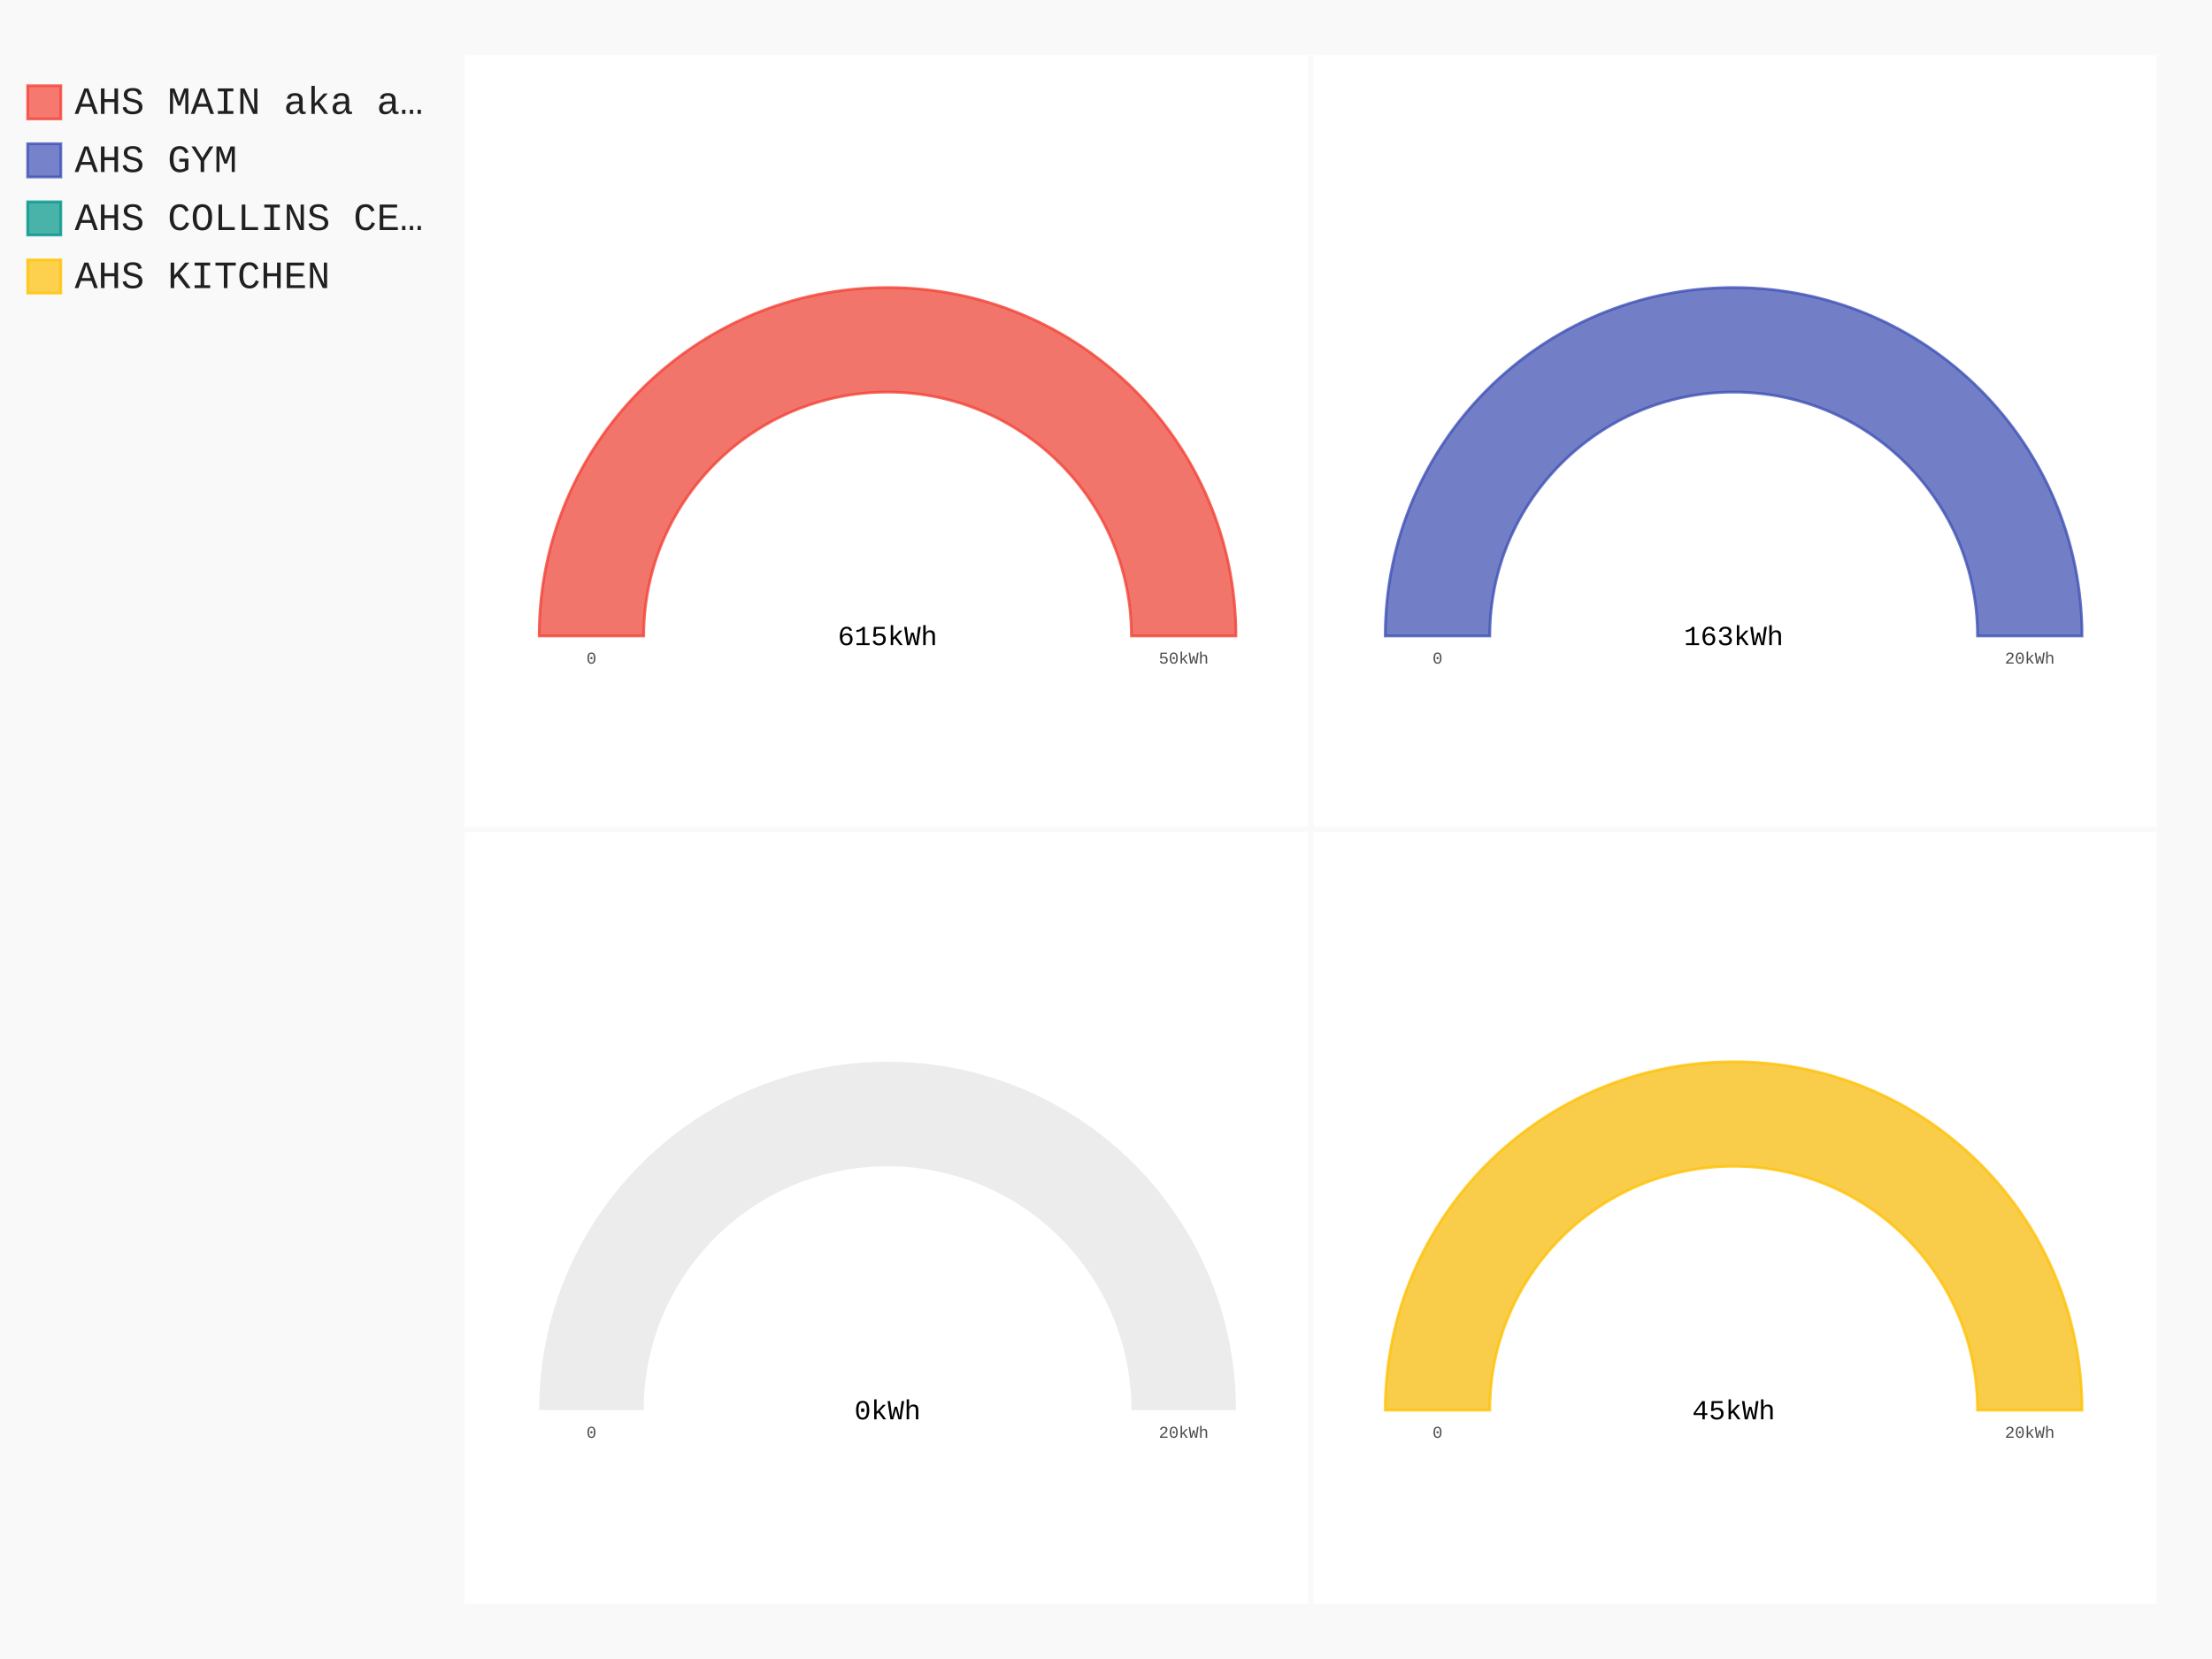
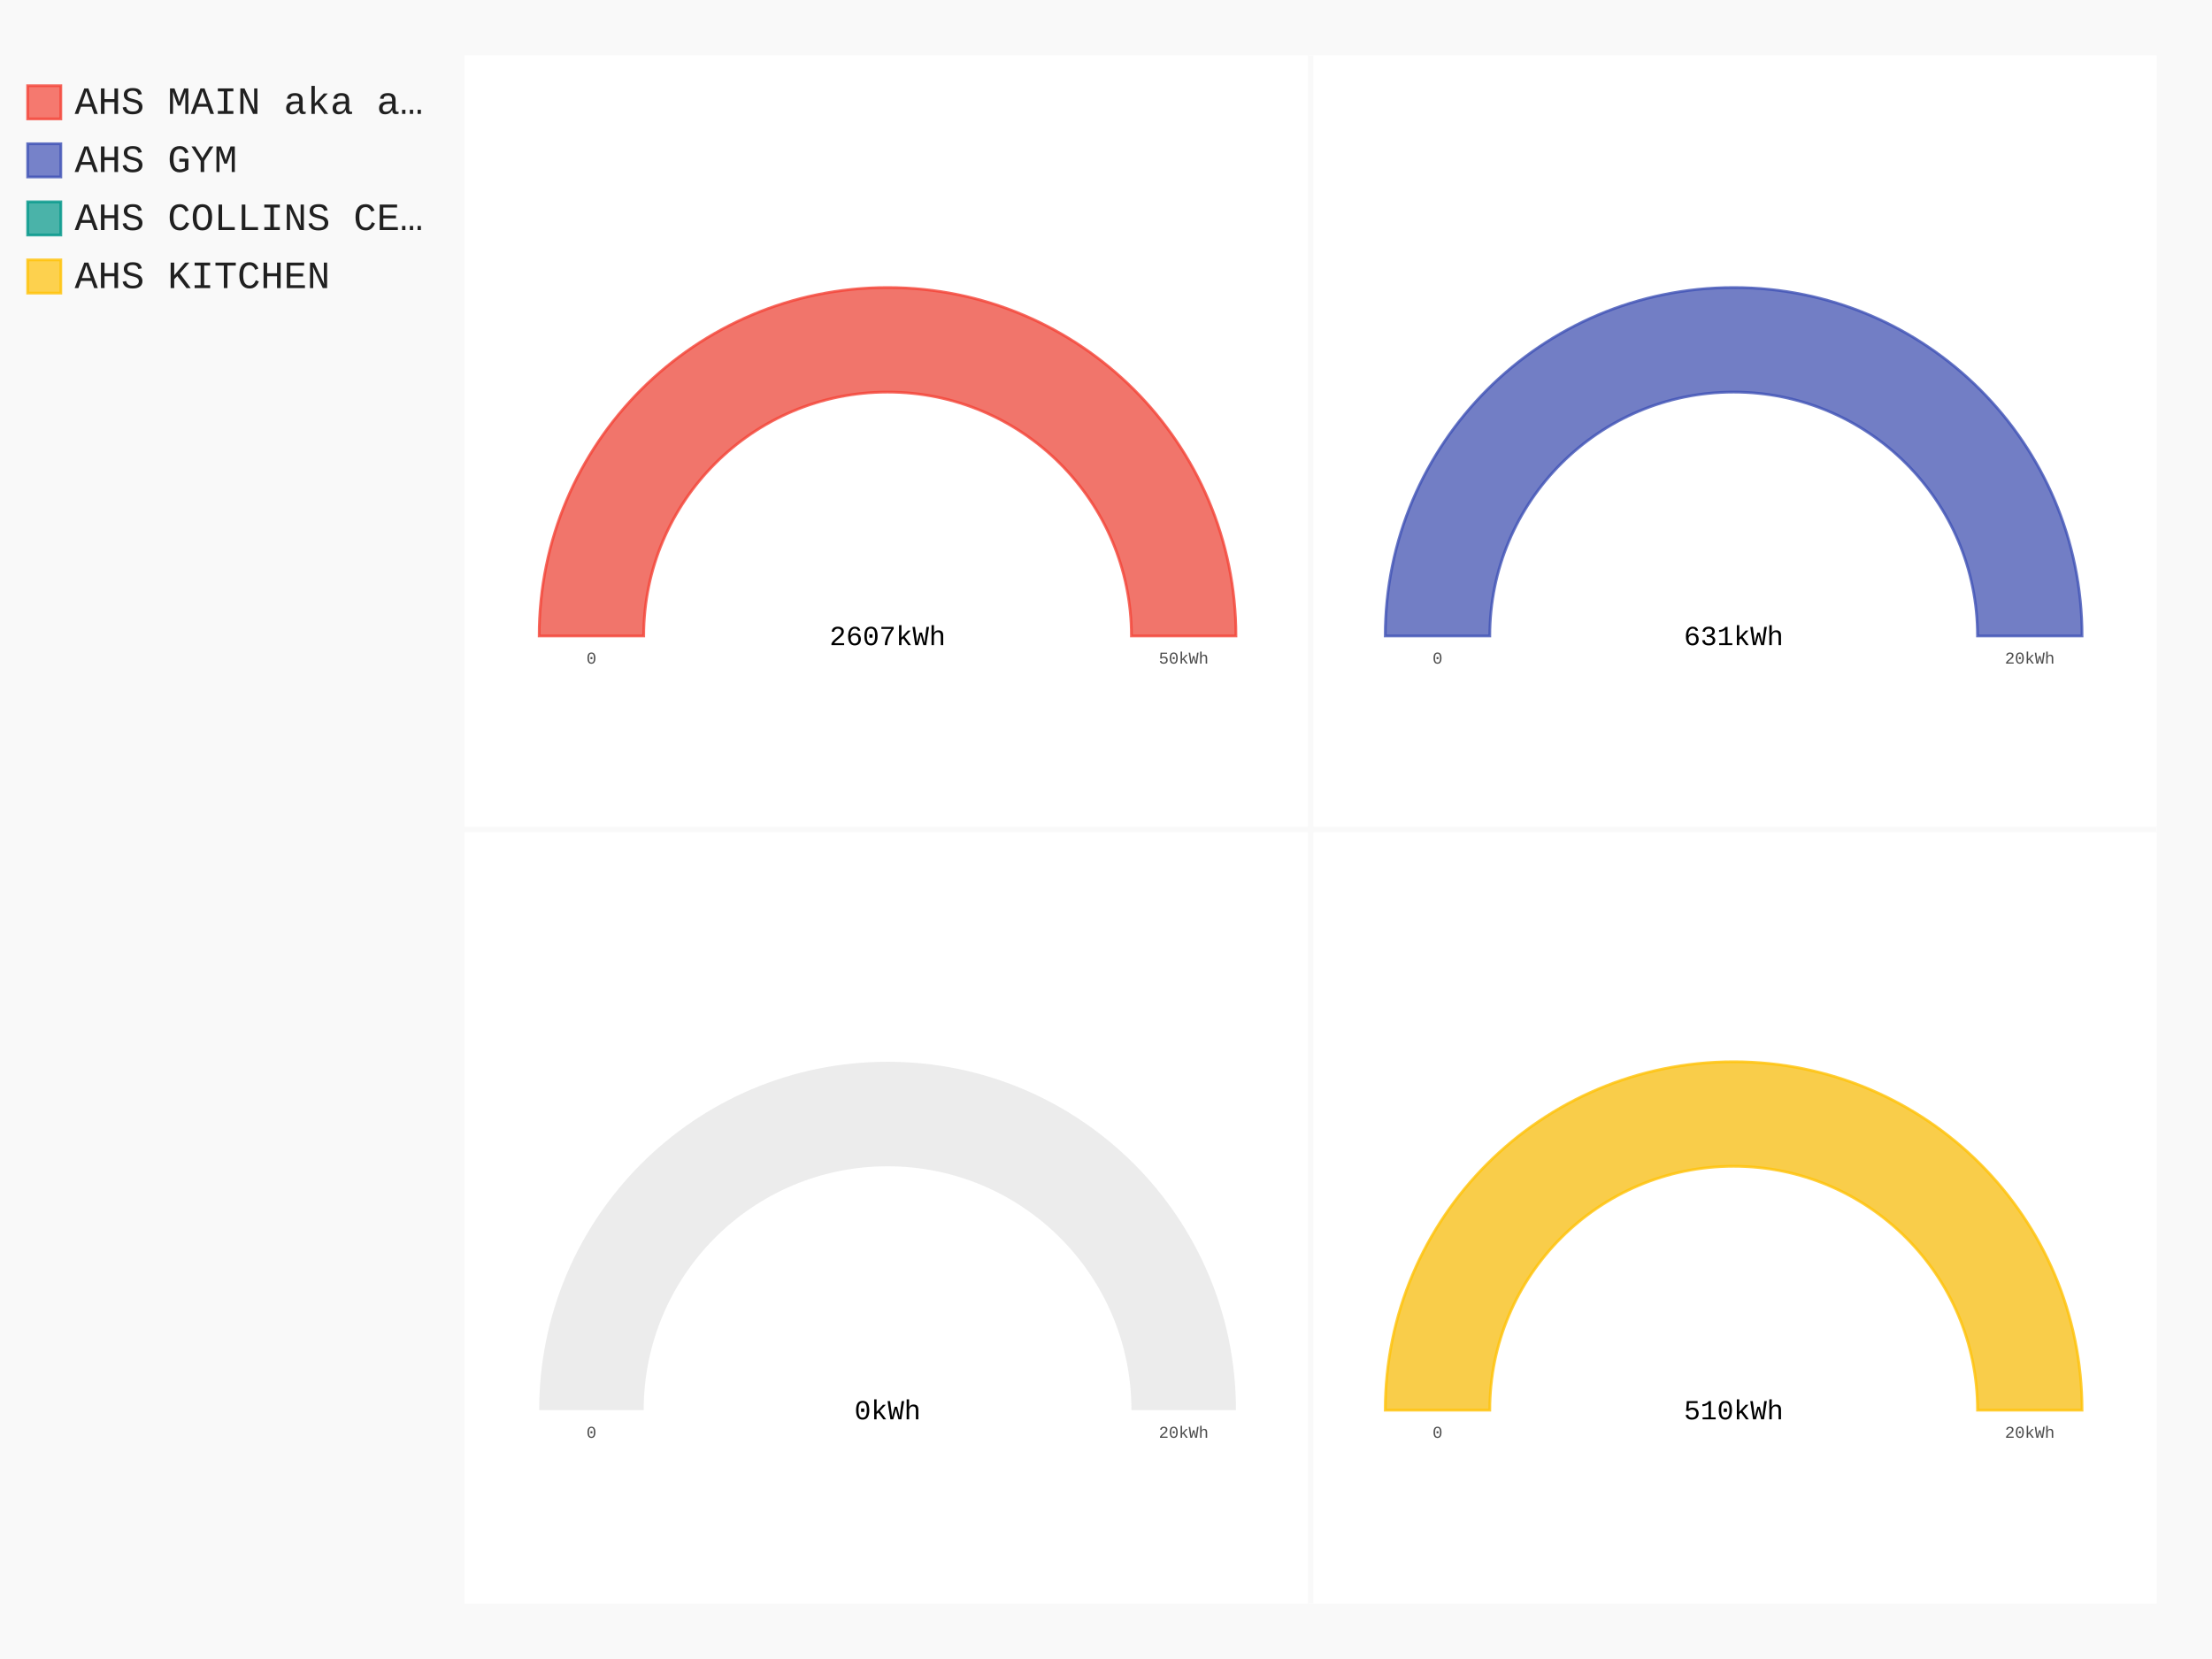
- <svg xmlns="http://www.w3.org/2000/svg" class="pygal-chart" id="chart-88db37f5-ccf8-4777-b8e3-d45511321554" viewBox="0 0 800 600">
+ <svg xmlns="http://www.w3.org/2000/svg" class="pygal-chart" id="chart-6cdd671d-aad7-4140-94f2-9439244fdd76" viewBox="0 0 800 600">
  <defs>
-     <style type="text/css">#chart-88db37f5-ccf8-4777-b8e3-d45511321554{-webkit-user-select:none;-webkit-font-smoothing:antialiased;font-family:Consolas,"Liberation Mono",Menlo,Courier,monospace}#chart-88db37f5-ccf8-4777-b8e3-d45511321554 .title{font-family:Consolas,"Liberation Mono",Menlo,Courier,monospace;font-size:16px}#chart-88db37f5-ccf8-4777-b8e3-d45511321554 .legends .legend text{font-family:Consolas,"Liberation Mono",Menlo,Courier,monospace;font-size:14px}#chart-88db37f5-ccf8-4777-b8e3-d45511321554 .axis text{font-family:Consolas,"Liberation Mono",Menlo,Courier,monospace;font-size:10px}#chart-88db37f5-ccf8-4777-b8e3-d45511321554 .axis text.major{font-family:Consolas,"Liberation Mono",Menlo,Courier,monospace;font-size:10px}#chart-88db37f5-ccf8-4777-b8e3-d45511321554 .text-overlay text.value{font-family:Consolas,"Liberation Mono",Menlo,Courier,monospace;font-size:10px}#chart-88db37f5-ccf8-4777-b8e3-d45511321554 .text-overlay text.label{font-family:Consolas,"Liberation Mono",Menlo,Courier,monospace;font-size:10px}#chart-88db37f5-ccf8-4777-b8e3-d45511321554 .tooltip{font-family:Consolas,"Liberation Mono",Menlo,Courier,monospace;font-size:14px}#chart-88db37f5-ccf8-4777-b8e3-d45511321554 text.no_data{font-family:Consolas,"Liberation Mono",Menlo,Courier,monospace;font-size:64px}
- #chart-88db37f5-ccf8-4777-b8e3-d45511321554{background-color:rgba(249,249,249,1)}#chart-88db37f5-ccf8-4777-b8e3-d45511321554 path,#chart-88db37f5-ccf8-4777-b8e3-d45511321554 line,#chart-88db37f5-ccf8-4777-b8e3-d45511321554 rect,#chart-88db37f5-ccf8-4777-b8e3-d45511321554 circle{-webkit-transition:150ms;-moz-transition:150ms;transition:150ms}#chart-88db37f5-ccf8-4777-b8e3-d45511321554 .graph &gt; .background{fill:rgba(249,249,249,1)}#chart-88db37f5-ccf8-4777-b8e3-d45511321554 .plot &gt; .background{fill:rgba(255,255,255,1)}#chart-88db37f5-ccf8-4777-b8e3-d45511321554 .graph{fill:rgba(0,0,0,.87)}#chart-88db37f5-ccf8-4777-b8e3-d45511321554 text.no_data{fill:rgba(0,0,0,1)}#chart-88db37f5-ccf8-4777-b8e3-d45511321554 .title{fill:rgba(0,0,0,1)}#chart-88db37f5-ccf8-4777-b8e3-d45511321554 .legends .legend text{fill:rgba(0,0,0,.87)}#chart-88db37f5-ccf8-4777-b8e3-d45511321554 .legends .legend:hover text{fill:rgba(0,0,0,1)}#chart-88db37f5-ccf8-4777-b8e3-d45511321554 .axis .line{stroke:rgba(0,0,0,1)}#chart-88db37f5-ccf8-4777-b8e3-d45511321554 .axis .guide.line{stroke:rgba(0,0,0,.54)}#chart-88db37f5-ccf8-4777-b8e3-d45511321554 .axis .major.line{stroke:rgba(0,0,0,.87)}#chart-88db37f5-ccf8-4777-b8e3-d45511321554 .axis text.major{fill:rgba(0,0,0,1)}#chart-88db37f5-ccf8-4777-b8e3-d45511321554 .axis.y .guides:hover .guide.line,#chart-88db37f5-ccf8-4777-b8e3-d45511321554 .line-graph .axis.x .guides:hover .guide.line,#chart-88db37f5-ccf8-4777-b8e3-d45511321554 .stackedline-graph .axis.x .guides:hover .guide.line,#chart-88db37f5-ccf8-4777-b8e3-d45511321554 .xy-graph .axis.x .guides:hover .guide.line{stroke:rgba(0,0,0,1)}#chart-88db37f5-ccf8-4777-b8e3-d45511321554 .axis .guides:hover text{fill:rgba(0,0,0,1)}#chart-88db37f5-ccf8-4777-b8e3-d45511321554 .reactive{fill-opacity:.7;stroke-opacity:.8}#chart-88db37f5-ccf8-4777-b8e3-d45511321554 .ci{stroke:rgba(0,0,0,.87)}#chart-88db37f5-ccf8-4777-b8e3-d45511321554 .reactive.active,#chart-88db37f5-ccf8-4777-b8e3-d45511321554 .active .reactive{fill-opacity:.8;stroke-opacity:.9;stroke-width:4}#chart-88db37f5-ccf8-4777-b8e3-d45511321554 .ci .reactive.active{stroke-width:1.5}#chart-88db37f5-ccf8-4777-b8e3-d45511321554 .series text{fill:rgba(0,0,0,1)}#chart-88db37f5-ccf8-4777-b8e3-d45511321554 .tooltip rect{fill:rgba(255,255,255,1);stroke:rgba(0,0,0,1);-webkit-transition:opacity 150ms;-moz-transition:opacity 150ms;transition:opacity 150ms}#chart-88db37f5-ccf8-4777-b8e3-d45511321554 .tooltip .label{fill:rgba(0,0,0,.87)}#chart-88db37f5-ccf8-4777-b8e3-d45511321554 .tooltip .label{fill:rgba(0,0,0,.87)}#chart-88db37f5-ccf8-4777-b8e3-d45511321554 .tooltip .legend{font-size:.8em;fill:rgba(0,0,0,.54)}#chart-88db37f5-ccf8-4777-b8e3-d45511321554 .tooltip .x_label{font-size:.6em;fill:rgba(0,0,0,1)}#chart-88db37f5-ccf8-4777-b8e3-d45511321554 .tooltip .xlink{font-size:.5em;text-decoration:underline}#chart-88db37f5-ccf8-4777-b8e3-d45511321554 .tooltip .value{font-size:1.5em}#chart-88db37f5-ccf8-4777-b8e3-d45511321554 .bound{font-size:.5em}#chart-88db37f5-ccf8-4777-b8e3-d45511321554 .max-value{font-size:.75em;fill:rgba(0,0,0,.54)}#chart-88db37f5-ccf8-4777-b8e3-d45511321554 .map-element{fill:rgba(255,255,255,1);stroke:rgba(0,0,0,.54) !important}#chart-88db37f5-ccf8-4777-b8e3-d45511321554 .map-element .reactive{fill-opacity:inherit;stroke-opacity:inherit}#chart-88db37f5-ccf8-4777-b8e3-d45511321554 .color-0,#chart-88db37f5-ccf8-4777-b8e3-d45511321554 .color-0 a:visited{stroke:#F44336;fill:#F44336}#chart-88db37f5-ccf8-4777-b8e3-d45511321554 .color-1,#chart-88db37f5-ccf8-4777-b8e3-d45511321554 .color-1 a:visited{stroke:#3F51B5;fill:#3F51B5}#chart-88db37f5-ccf8-4777-b8e3-d45511321554 .color-2,#chart-88db37f5-ccf8-4777-b8e3-d45511321554 .color-2 a:visited{stroke:#009688;fill:#009688}#chart-88db37f5-ccf8-4777-b8e3-d45511321554 .color-3,#chart-88db37f5-ccf8-4777-b8e3-d45511321554 .color-3 a:visited{stroke:#FFC107;fill:#FFC107}#chart-88db37f5-ccf8-4777-b8e3-d45511321554 .text-overlay .color-0 text{fill:black}#chart-88db37f5-ccf8-4777-b8e3-d45511321554 .text-overlay .color-1 text{fill:black}#chart-88db37f5-ccf8-4777-b8e3-d45511321554 .text-overlay .color-2 text{fill:black}#chart-88db37f5-ccf8-4777-b8e3-d45511321554 .text-overlay .color-3 text{fill:black}
- #chart-88db37f5-ccf8-4777-b8e3-d45511321554 text.no_data{text-anchor:middle}#chart-88db37f5-ccf8-4777-b8e3-d45511321554 .guide.line{fill:none}#chart-88db37f5-ccf8-4777-b8e3-d45511321554 .centered{text-anchor:middle}#chart-88db37f5-ccf8-4777-b8e3-d45511321554 .title{text-anchor:middle}#chart-88db37f5-ccf8-4777-b8e3-d45511321554 .legends .legend text{fill-opacity:1}#chart-88db37f5-ccf8-4777-b8e3-d45511321554 .axis.x text{text-anchor:middle}#chart-88db37f5-ccf8-4777-b8e3-d45511321554 .axis.x:not(.web) text[transform]{text-anchor:start}#chart-88db37f5-ccf8-4777-b8e3-d45511321554 .axis.x:not(.web) text[transform].backwards{text-anchor:end}#chart-88db37f5-ccf8-4777-b8e3-d45511321554 .axis.y text{text-anchor:end}#chart-88db37f5-ccf8-4777-b8e3-d45511321554 .axis.y text[transform].backwards{text-anchor:start}#chart-88db37f5-ccf8-4777-b8e3-d45511321554 .axis.y2 text{text-anchor:start}#chart-88db37f5-ccf8-4777-b8e3-d45511321554 .axis.y2 text[transform].backwards{text-anchor:end}#chart-88db37f5-ccf8-4777-b8e3-d45511321554 .axis .guide.line{stroke-dasharray:4,4}#chart-88db37f5-ccf8-4777-b8e3-d45511321554 .axis .major.guide.line{stroke-dasharray:6,6}#chart-88db37f5-ccf8-4777-b8e3-d45511321554 .horizontal .axis.y .guide.line,#chart-88db37f5-ccf8-4777-b8e3-d45511321554 .horizontal .axis.y2 .guide.line,#chart-88db37f5-ccf8-4777-b8e3-d45511321554 .vertical .axis.x .guide.line{opacity:0}#chart-88db37f5-ccf8-4777-b8e3-d45511321554 .horizontal .axis.always_show .guide.line,#chart-88db37f5-ccf8-4777-b8e3-d45511321554 .vertical .axis.always_show .guide.line{opacity:1 !important}#chart-88db37f5-ccf8-4777-b8e3-d45511321554 .axis.y .guides:hover .guide.line,#chart-88db37f5-ccf8-4777-b8e3-d45511321554 .axis.y2 .guides:hover .guide.line,#chart-88db37f5-ccf8-4777-b8e3-d45511321554 .axis.x .guides:hover .guide.line{opacity:1}#chart-88db37f5-ccf8-4777-b8e3-d45511321554 .axis .guides:hover text{opacity:1}#chart-88db37f5-ccf8-4777-b8e3-d45511321554 .nofill{fill:none}#chart-88db37f5-ccf8-4777-b8e3-d45511321554 .subtle-fill{fill-opacity:.2}#chart-88db37f5-ccf8-4777-b8e3-d45511321554 .dot{stroke-width:1px;fill-opacity:1}#chart-88db37f5-ccf8-4777-b8e3-d45511321554 .dot.active{stroke-width:5px}#chart-88db37f5-ccf8-4777-b8e3-d45511321554 .dot.negative{fill:transparent}#chart-88db37f5-ccf8-4777-b8e3-d45511321554 text,#chart-88db37f5-ccf8-4777-b8e3-d45511321554 tspan{stroke:none !important}#chart-88db37f5-ccf8-4777-b8e3-d45511321554 .series text.active{opacity:1}#chart-88db37f5-ccf8-4777-b8e3-d45511321554 .tooltip rect{fill-opacity:.95;stroke-width:.5}#chart-88db37f5-ccf8-4777-b8e3-d45511321554 .tooltip text{fill-opacity:1}#chart-88db37f5-ccf8-4777-b8e3-d45511321554 .showable{visibility:hidden}#chart-88db37f5-ccf8-4777-b8e3-d45511321554 .showable.shown{visibility:visible}#chart-88db37f5-ccf8-4777-b8e3-d45511321554 .gauge-background{fill:rgba(229,229,229,1);stroke:none}#chart-88db37f5-ccf8-4777-b8e3-d45511321554 .bg-lines{stroke:rgba(249,249,249,1);stroke-width:2px}</style>
+     <style type="text/css">#chart-6cdd671d-aad7-4140-94f2-9439244fdd76{-webkit-user-select:none;-webkit-font-smoothing:antialiased;font-family:Consolas,"Liberation Mono",Menlo,Courier,monospace}#chart-6cdd671d-aad7-4140-94f2-9439244fdd76 .title{font-family:Consolas,"Liberation Mono",Menlo,Courier,monospace;font-size:16px}#chart-6cdd671d-aad7-4140-94f2-9439244fdd76 .legends .legend text{font-family:Consolas,"Liberation Mono",Menlo,Courier,monospace;font-size:14px}#chart-6cdd671d-aad7-4140-94f2-9439244fdd76 .axis text{font-family:Consolas,"Liberation Mono",Menlo,Courier,monospace;font-size:10px}#chart-6cdd671d-aad7-4140-94f2-9439244fdd76 .axis text.major{font-family:Consolas,"Liberation Mono",Menlo,Courier,monospace;font-size:10px}#chart-6cdd671d-aad7-4140-94f2-9439244fdd76 .text-overlay text.value{font-family:Consolas,"Liberation Mono",Menlo,Courier,monospace;font-size:10px}#chart-6cdd671d-aad7-4140-94f2-9439244fdd76 .text-overlay text.label{font-family:Consolas,"Liberation Mono",Menlo,Courier,monospace;font-size:10px}#chart-6cdd671d-aad7-4140-94f2-9439244fdd76 .tooltip{font-family:Consolas,"Liberation Mono",Menlo,Courier,monospace;font-size:14px}#chart-6cdd671d-aad7-4140-94f2-9439244fdd76 text.no_data{font-family:Consolas,"Liberation Mono",Menlo,Courier,monospace;font-size:64px}
+ #chart-6cdd671d-aad7-4140-94f2-9439244fdd76{background-color:rgba(249,249,249,1)}#chart-6cdd671d-aad7-4140-94f2-9439244fdd76 path,#chart-6cdd671d-aad7-4140-94f2-9439244fdd76 line,#chart-6cdd671d-aad7-4140-94f2-9439244fdd76 rect,#chart-6cdd671d-aad7-4140-94f2-9439244fdd76 circle{-webkit-transition:150ms;-moz-transition:150ms;transition:150ms}#chart-6cdd671d-aad7-4140-94f2-9439244fdd76 .graph &gt; .background{fill:rgba(249,249,249,1)}#chart-6cdd671d-aad7-4140-94f2-9439244fdd76 .plot &gt; .background{fill:rgba(255,255,255,1)}#chart-6cdd671d-aad7-4140-94f2-9439244fdd76 .graph{fill:rgba(0,0,0,.87)}#chart-6cdd671d-aad7-4140-94f2-9439244fdd76 text.no_data{fill:rgba(0,0,0,1)}#chart-6cdd671d-aad7-4140-94f2-9439244fdd76 .title{fill:rgba(0,0,0,1)}#chart-6cdd671d-aad7-4140-94f2-9439244fdd76 .legends .legend text{fill:rgba(0,0,0,.87)}#chart-6cdd671d-aad7-4140-94f2-9439244fdd76 .legends .legend:hover text{fill:rgba(0,0,0,1)}#chart-6cdd671d-aad7-4140-94f2-9439244fdd76 .axis .line{stroke:rgba(0,0,0,1)}#chart-6cdd671d-aad7-4140-94f2-9439244fdd76 .axis .guide.line{stroke:rgba(0,0,0,.54)}#chart-6cdd671d-aad7-4140-94f2-9439244fdd76 .axis .major.line{stroke:rgba(0,0,0,.87)}#chart-6cdd671d-aad7-4140-94f2-9439244fdd76 .axis text.major{fill:rgba(0,0,0,1)}#chart-6cdd671d-aad7-4140-94f2-9439244fdd76 .axis.y .guides:hover .guide.line,#chart-6cdd671d-aad7-4140-94f2-9439244fdd76 .line-graph .axis.x .guides:hover .guide.line,#chart-6cdd671d-aad7-4140-94f2-9439244fdd76 .stackedline-graph .axis.x .guides:hover .guide.line,#chart-6cdd671d-aad7-4140-94f2-9439244fdd76 .xy-graph .axis.x .guides:hover .guide.line{stroke:rgba(0,0,0,1)}#chart-6cdd671d-aad7-4140-94f2-9439244fdd76 .axis .guides:hover text{fill:rgba(0,0,0,1)}#chart-6cdd671d-aad7-4140-94f2-9439244fdd76 .reactive{fill-opacity:.7;stroke-opacity:.8}#chart-6cdd671d-aad7-4140-94f2-9439244fdd76 .ci{stroke:rgba(0,0,0,.87)}#chart-6cdd671d-aad7-4140-94f2-9439244fdd76 .reactive.active,#chart-6cdd671d-aad7-4140-94f2-9439244fdd76 .active .reactive{fill-opacity:.8;stroke-opacity:.9;stroke-width:4}#chart-6cdd671d-aad7-4140-94f2-9439244fdd76 .ci .reactive.active{stroke-width:1.5}#chart-6cdd671d-aad7-4140-94f2-9439244fdd76 .series text{fill:rgba(0,0,0,1)}#chart-6cdd671d-aad7-4140-94f2-9439244fdd76 .tooltip rect{fill:rgba(255,255,255,1);stroke:rgba(0,0,0,1);-webkit-transition:opacity 150ms;-moz-transition:opacity 150ms;transition:opacity 150ms}#chart-6cdd671d-aad7-4140-94f2-9439244fdd76 .tooltip .label{fill:rgba(0,0,0,.87)}#chart-6cdd671d-aad7-4140-94f2-9439244fdd76 .tooltip .label{fill:rgba(0,0,0,.87)}#chart-6cdd671d-aad7-4140-94f2-9439244fdd76 .tooltip .legend{font-size:.8em;fill:rgba(0,0,0,.54)}#chart-6cdd671d-aad7-4140-94f2-9439244fdd76 .tooltip .x_label{font-size:.6em;fill:rgba(0,0,0,1)}#chart-6cdd671d-aad7-4140-94f2-9439244fdd76 .tooltip .xlink{font-size:.5em;text-decoration:underline}#chart-6cdd671d-aad7-4140-94f2-9439244fdd76 .tooltip .value{font-size:1.5em}#chart-6cdd671d-aad7-4140-94f2-9439244fdd76 .bound{font-size:.5em}#chart-6cdd671d-aad7-4140-94f2-9439244fdd76 .max-value{font-size:.75em;fill:rgba(0,0,0,.54)}#chart-6cdd671d-aad7-4140-94f2-9439244fdd76 .map-element{fill:rgba(255,255,255,1);stroke:rgba(0,0,0,.54) !important}#chart-6cdd671d-aad7-4140-94f2-9439244fdd76 .map-element .reactive{fill-opacity:inherit;stroke-opacity:inherit}#chart-6cdd671d-aad7-4140-94f2-9439244fdd76 .color-0,#chart-6cdd671d-aad7-4140-94f2-9439244fdd76 .color-0 a:visited{stroke:#F44336;fill:#F44336}#chart-6cdd671d-aad7-4140-94f2-9439244fdd76 .color-1,#chart-6cdd671d-aad7-4140-94f2-9439244fdd76 .color-1 a:visited{stroke:#3F51B5;fill:#3F51B5}#chart-6cdd671d-aad7-4140-94f2-9439244fdd76 .color-2,#chart-6cdd671d-aad7-4140-94f2-9439244fdd76 .color-2 a:visited{stroke:#009688;fill:#009688}#chart-6cdd671d-aad7-4140-94f2-9439244fdd76 .color-3,#chart-6cdd671d-aad7-4140-94f2-9439244fdd76 .color-3 a:visited{stroke:#FFC107;fill:#FFC107}#chart-6cdd671d-aad7-4140-94f2-9439244fdd76 .text-overlay .color-0 text{fill:black}#chart-6cdd671d-aad7-4140-94f2-9439244fdd76 .text-overlay .color-1 text{fill:black}#chart-6cdd671d-aad7-4140-94f2-9439244fdd76 .text-overlay .color-2 text{fill:black}#chart-6cdd671d-aad7-4140-94f2-9439244fdd76 .text-overlay .color-3 text{fill:black}
+ #chart-6cdd671d-aad7-4140-94f2-9439244fdd76 text.no_data{text-anchor:middle}#chart-6cdd671d-aad7-4140-94f2-9439244fdd76 .guide.line{fill:none}#chart-6cdd671d-aad7-4140-94f2-9439244fdd76 .centered{text-anchor:middle}#chart-6cdd671d-aad7-4140-94f2-9439244fdd76 .title{text-anchor:middle}#chart-6cdd671d-aad7-4140-94f2-9439244fdd76 .legends .legend text{fill-opacity:1}#chart-6cdd671d-aad7-4140-94f2-9439244fdd76 .axis.x text{text-anchor:middle}#chart-6cdd671d-aad7-4140-94f2-9439244fdd76 .axis.x:not(.web) text[transform]{text-anchor:start}#chart-6cdd671d-aad7-4140-94f2-9439244fdd76 .axis.x:not(.web) text[transform].backwards{text-anchor:end}#chart-6cdd671d-aad7-4140-94f2-9439244fdd76 .axis.y text{text-anchor:end}#chart-6cdd671d-aad7-4140-94f2-9439244fdd76 .axis.y text[transform].backwards{text-anchor:start}#chart-6cdd671d-aad7-4140-94f2-9439244fdd76 .axis.y2 text{text-anchor:start}#chart-6cdd671d-aad7-4140-94f2-9439244fdd76 .axis.y2 text[transform].backwards{text-anchor:end}#chart-6cdd671d-aad7-4140-94f2-9439244fdd76 .axis .guide.line{stroke-dasharray:4,4}#chart-6cdd671d-aad7-4140-94f2-9439244fdd76 .axis .major.guide.line{stroke-dasharray:6,6}#chart-6cdd671d-aad7-4140-94f2-9439244fdd76 .horizontal .axis.y .guide.line,#chart-6cdd671d-aad7-4140-94f2-9439244fdd76 .horizontal .axis.y2 .guide.line,#chart-6cdd671d-aad7-4140-94f2-9439244fdd76 .vertical .axis.x .guide.line{opacity:0}#chart-6cdd671d-aad7-4140-94f2-9439244fdd76 .horizontal .axis.always_show .guide.line,#chart-6cdd671d-aad7-4140-94f2-9439244fdd76 .vertical .axis.always_show .guide.line{opacity:1 !important}#chart-6cdd671d-aad7-4140-94f2-9439244fdd76 .axis.y .guides:hover .guide.line,#chart-6cdd671d-aad7-4140-94f2-9439244fdd76 .axis.y2 .guides:hover .guide.line,#chart-6cdd671d-aad7-4140-94f2-9439244fdd76 .axis.x .guides:hover .guide.line{opacity:1}#chart-6cdd671d-aad7-4140-94f2-9439244fdd76 .axis .guides:hover text{opacity:1}#chart-6cdd671d-aad7-4140-94f2-9439244fdd76 .nofill{fill:none}#chart-6cdd671d-aad7-4140-94f2-9439244fdd76 .subtle-fill{fill-opacity:.2}#chart-6cdd671d-aad7-4140-94f2-9439244fdd76 .dot{stroke-width:1px;fill-opacity:1}#chart-6cdd671d-aad7-4140-94f2-9439244fdd76 .dot.active{stroke-width:5px}#chart-6cdd671d-aad7-4140-94f2-9439244fdd76 .dot.negative{fill:transparent}#chart-6cdd671d-aad7-4140-94f2-9439244fdd76 text,#chart-6cdd671d-aad7-4140-94f2-9439244fdd76 tspan{stroke:none !important}#chart-6cdd671d-aad7-4140-94f2-9439244fdd76 .series text.active{opacity:1}#chart-6cdd671d-aad7-4140-94f2-9439244fdd76 .tooltip rect{fill-opacity:.95;stroke-width:.5}#chart-6cdd671d-aad7-4140-94f2-9439244fdd76 .tooltip text{fill-opacity:1}#chart-6cdd671d-aad7-4140-94f2-9439244fdd76 .showable{visibility:hidden}#chart-6cdd671d-aad7-4140-94f2-9439244fdd76 .showable.shown{visibility:visible}#chart-6cdd671d-aad7-4140-94f2-9439244fdd76 .gauge-background{fill:rgba(229,229,229,1);stroke:none}#chart-6cdd671d-aad7-4140-94f2-9439244fdd76 .bg-lines{stroke:rgba(249,249,249,1);stroke-width:2px}</style>
  </defs>
  <g class="graph solidgauge-graph vertical">
    <rect class="background" height="600" width="800" x="0" y="0" />
    <g class="plot" transform="translate(168, 20)">
      <rect class="background" height="560" width="612.0" x="0" y="0" />
      <path class="bg-lines" d="M306.0 0 L306.0 560" />
      <path class="bg-lines" d="M0 280.0 L612.0 280.0" />
      <g class="series serie-0 color-0">
        <path class="gauge-background reactive" d="M27 210 A126 126 0 1 1 279 210 L241.2 210 A88.2 88.2 0 1 0 64.8 210 z" />
        <text class="y-0 bound reactive" text-anchor="middle" x="45.9" y="220">0</text>
        <text class="y-1 bound reactive" text-anchor="middle" x="260.1" y="220.0">50kWh</text>
        <g class="gauge">
          <path class="slice reactive tooltip-trigger" d="M27 210 A126 126 0 0 1 279 210 L241.2 210 A88.2 88.2 0 0 0 64.8 210 z" />
        </g>
      </g>
      <g class="series serie-1 color-1">
        <path class="gauge-background reactive" d="M333 210 A126 126 0 1 1 585 210 L547.2 210 A88.2 88.2 0 1 0 370.8 210 z" />
        <text class="y-0 bound reactive" text-anchor="middle" x="351.9" y="220">0</text>
        <text class="y-1 bound reactive" text-anchor="middle" x="566.1" y="220.0">20kWh</text>
        <g class="gauge">
          <path class="slice reactive tooltip-trigger" d="M333 210 A126 126 0 0 1 585 210 L547.2 210 A88.2 88.2 0 0 0 370.8 210 z" />
        </g>
      </g>
      <g class="series serie-2 color-2">
        <path class="gauge-background reactive" d="M27 490 A126 126 0 1 1 279 490 L241.2 490 A88.2 88.2 0 1 0 64.8 490 z" />
        <text class="y-0 bound reactive" text-anchor="middle" x="45.9" y="500.0">0</text>
        <text class="y-1 bound reactive" text-anchor="middle" x="260.1" y="500.0">20kWh</text>
        <g class="gauge" />
      </g>
      <g class="series serie-3 color-3">
        <path class="gauge-background reactive" d="M333 490 A126 126 0 1 1 585 490 L547.2 490 A88.2 88.2 0 1 0 370.8 490 z" />
        <text class="y-0 bound reactive" text-anchor="middle" x="351.9" y="500.0">0</text>
        <text class="y-1 bound reactive" text-anchor="middle" x="566.1" y="500.0">20kWh</text>
        <g class="gauge">
          <path class="slice reactive tooltip-trigger" d="M333 490 A126 126 0 0 1 585 490 L547.2 490 A88.2 88.2 0 0 0 370.8 490 z" />
        </g>
      </g>
    </g>
    <g class="titles" />
    <g class="plot overlay" transform="translate(168, 20)">
      <g class="series serie-0 color-0" />
      <g class="series serie-1 color-1" />
      <g class="series serie-2 color-2" />
      <g class="series serie-3 color-3" />
    </g>
    <g class="plot text-overlay" transform="translate(168, 20)">
      <g class="series serie-0 color-0">
-         <text class="value gauge-sum" text-anchor="middle" x="153.0" y="213.333">615kWh</text>
+         <text class="value gauge-sum" text-anchor="middle" x="153.0" y="213.333">2607kWh</text>
      </g>
      <g class="series serie-1 color-1">
-         <text class="value gauge-sum" text-anchor="middle" x="459.0" y="213.333">163kWh</text>
+         <text class="value gauge-sum" text-anchor="middle" x="459.0" y="213.333">631kWh</text>
      </g>
      <g class="series serie-2 color-2">
        <text class="value gauge-sum" text-anchor="middle" x="153.0" y="493.333">0kWh</text>
      </g>
      <g class="series serie-3 color-3">
-         <text class="value gauge-sum" text-anchor="middle" x="459.0" y="493.333">45kWh</text>
+         <text class="value gauge-sum" text-anchor="middle" x="459.0" y="493.333">510kWh</text>
      </g>
    </g>
    <g class="plot tooltip-overlay" transform="translate(168, 20)">
      <g class="tooltip" style="opacity: 0" transform="translate(0 0)">
        <rect class="tooltip-box" height="0" rx="0" ry="0" width="0" />
        <g class="text" />
      </g>
    </g>
    <g class="legends" transform="translate(10, 30)">
      <g class="legend reactive activate-serie" id="activate-serie-0">
        <rect class="color-0 reactive" height="12" width="12" x="0.0" y="1.0" />
        <text x="17.0" y="11.2">AHS MAIN aka a…</text>
      </g>
      <g class="legend reactive activate-serie" id="activate-serie-1">
        <rect class="color-1 reactive" height="12" width="12" x="0.0" y="22.0" />
        <text x="17.0" y="32.2">AHS GYM</text>
      </g>
      <g class="legend reactive activate-serie" id="activate-serie-2">
        <rect class="color-2 reactive" height="12" width="12" x="0.0" y="43.0" />
        <text x="17.0" y="53.2">AHS COLLINS CE…</text>
      </g>
      <g class="legend reactive activate-serie" id="activate-serie-3">
        <rect class="color-3 reactive" height="12" width="12" x="0.0" y="64.0" />
        <text x="17.0" y="74.2">AHS KITCHEN</text>
      </g>
    </g>
    <g class="legends" transform="translate(790, 30)" />
  </g>
</svg>
